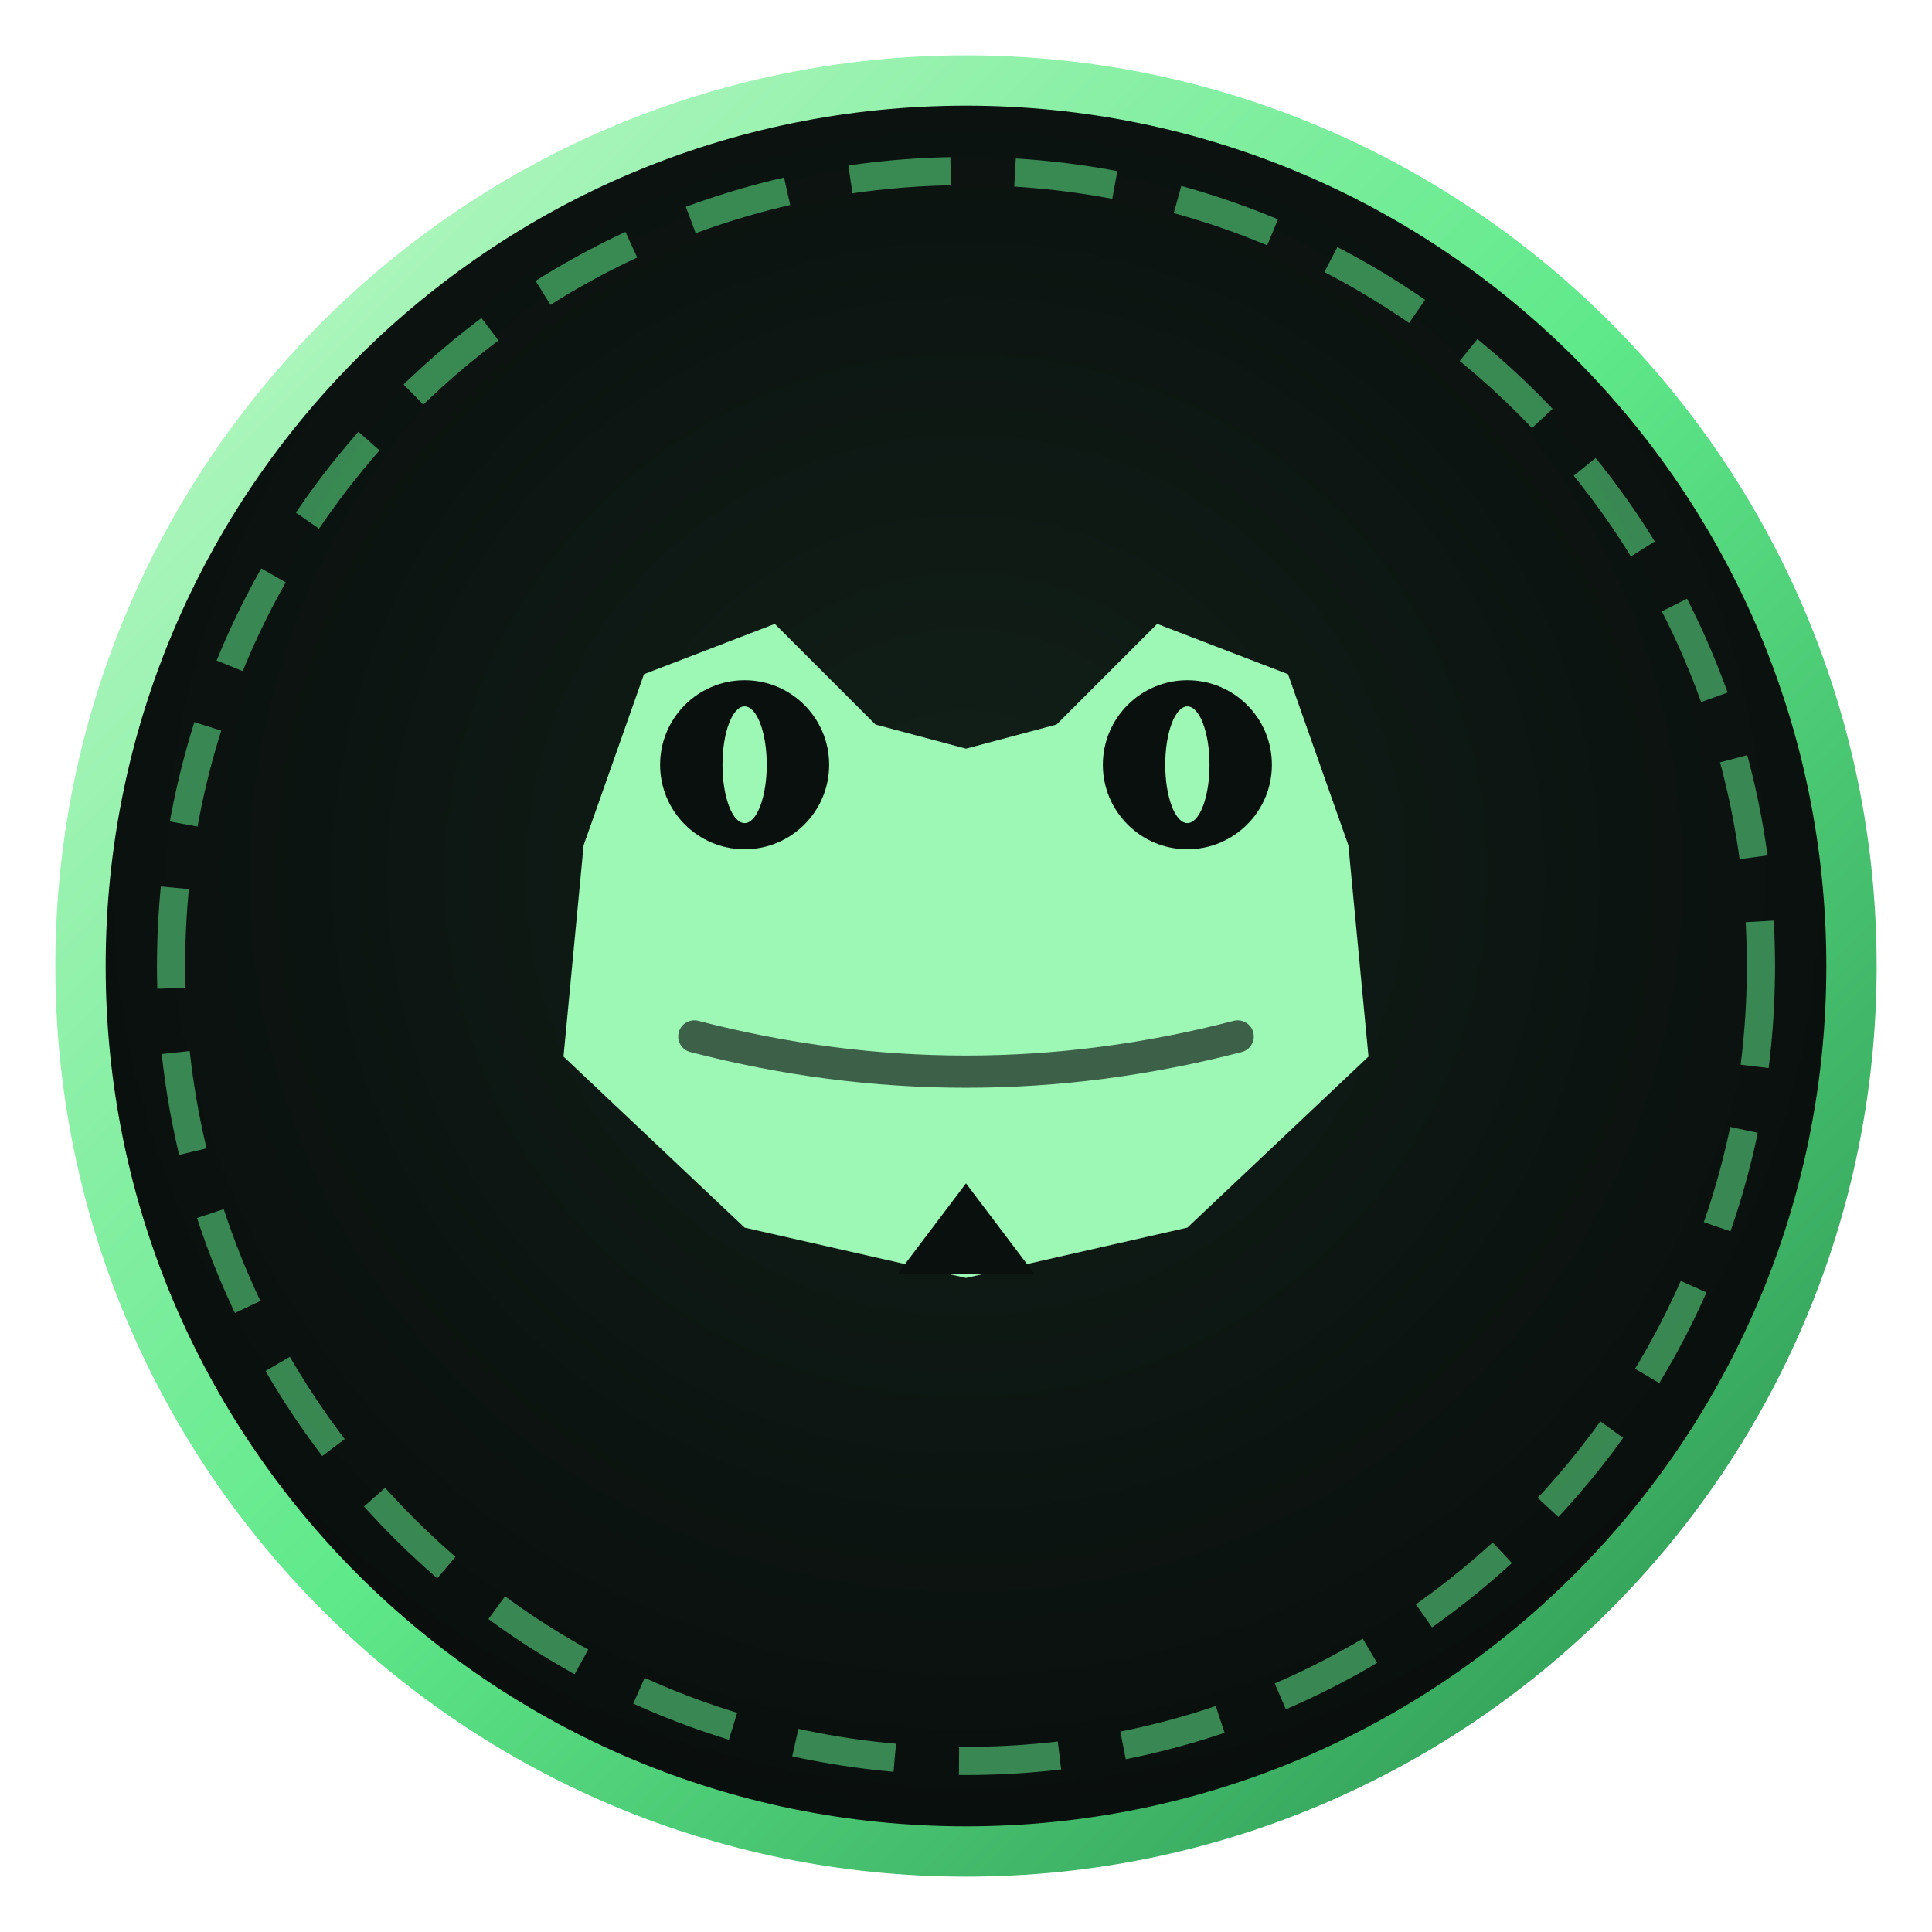
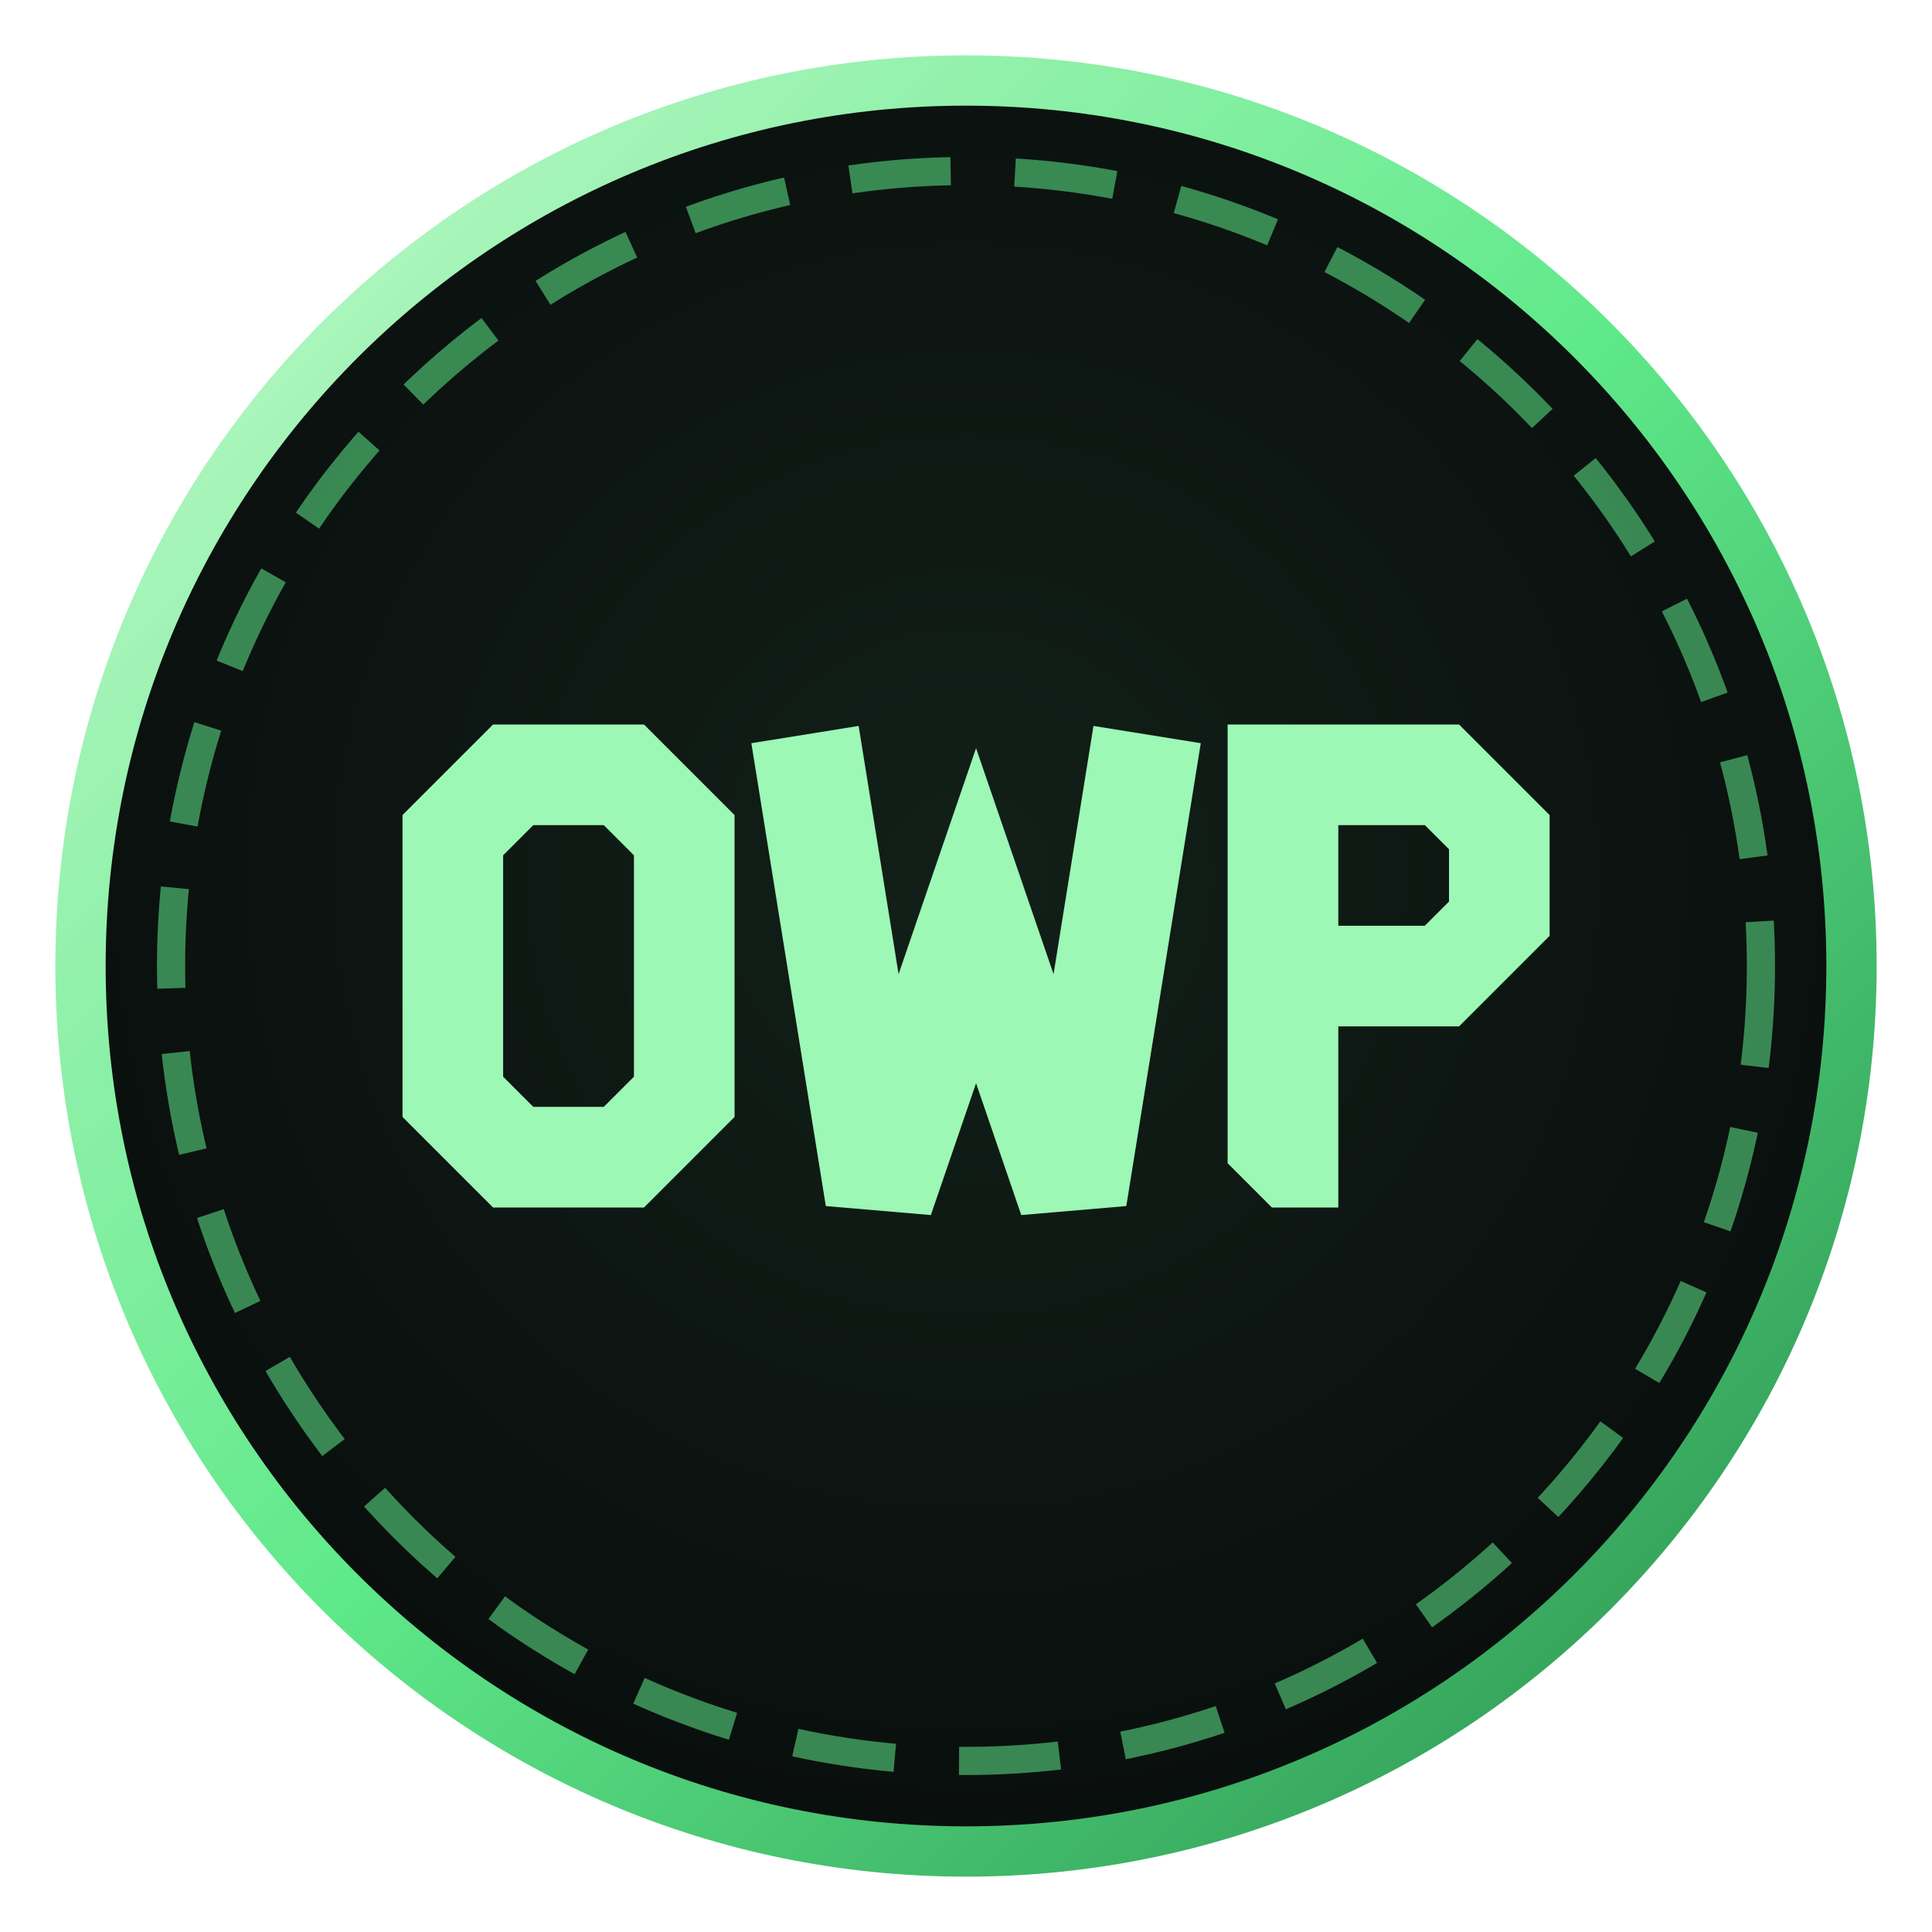
<svg xmlns="http://www.w3.org/2000/svg" width="96" height="96" viewBox="0 0 96 96" fill="none">
  <defs>
    <radialGradient id="disc" cx="0.5" cy="0.45" r="0.65">
      <stop offset="0" stop-color="#122019" />
      <stop offset="0.75" stop-color="#0a100e" />
      <stop offset="1" stop-color="#070b0a" />
    </radialGradient>
    <linearGradient id="ring" x1="10" y1="10" x2="86" y2="86" gradientUnits="userSpaceOnUse">
      <stop offset="0" stop-color="#b8f7c4" />
      <stop offset="0.5" stop-color="#5fe98a" />
      <stop offset="1" stop-color="#2f9a55" />
    </linearGradient>
  </defs>
  <circle cx="48" cy="48" r="45" fill="url(#disc)" />
  <circle cx="48" cy="48" r="44" stroke="url(#ring)" stroke-width="2.5" />
  <circle cx="48" cy="48" r="39.5" stroke="#5fe98a" stroke-opacity="0.55" stroke-width="1.4" stroke-dasharray="5 3.2" />
-   <path d="M28 52.5 L29 42 L32 33.5 L38.5 31 L43.5 36 L48 37.2 L52.5 36 L57.5 31 L64 33.5 L67 42 L68 52.5 L59 61 L48 63.5 L37 61 Z" fill="#9df7b5" />
-   <circle cx="37" cy="38" r="4.2" fill="#0a100e" />
-   <circle cx="59" cy="38" r="4.2" fill="#0a100e" />
-   <ellipse cx="37" cy="38" rx="1.1" ry="2.9" fill="#9df7b5" />
-   <ellipse cx="59" cy="38" rx="1.1" ry="2.9" fill="#9df7b5" />
-   <path d="M44.6 63.3 L48 58.8 L51.4 63.3 Z" fill="#0a100e" />
-   <path d="M34.5 51.5 Q48 55 61.5 51.5" stroke="#0a100e" stroke-opacity="0.65" stroke-width="1.6" fill="none" stroke-linecap="round" />
+   <path fill-rule="evenodd" clip-rule="evenodd" fill="#9df7b5" d="M24.5 36 L32 36 L36.5 40.5 L36.5 55.5 L32 60 L24.5 60 L20 55.5 L20 40.5 Z        M26.5 41 L30 41 L31.5 42.5 L31.5 53.5 L30 55 L26.5 55 L25 53.5 L25 42.5 Z" />
+   <path d="M40 36.5 L43.7 59.5 L48.5 45.5 L53.3 59.5 L57 36.5" stroke="#9df7b5" stroke-width="5.4" fill="none" stroke-linejoin="miter" />
+   <path fill-rule="evenodd" clip-rule="evenodd" fill="#9df7b5" d="M61 36 L72.5 36 L77 40.5 L77 46.5 L72.5 51 L66.5 51 L66.5 60 L63.2 60 L61 57.8 Z        M66.5 41 L70.8 41 L72 42.2 L72 44.8 L70.8 46 L66.5 46 Z" />
</svg>
